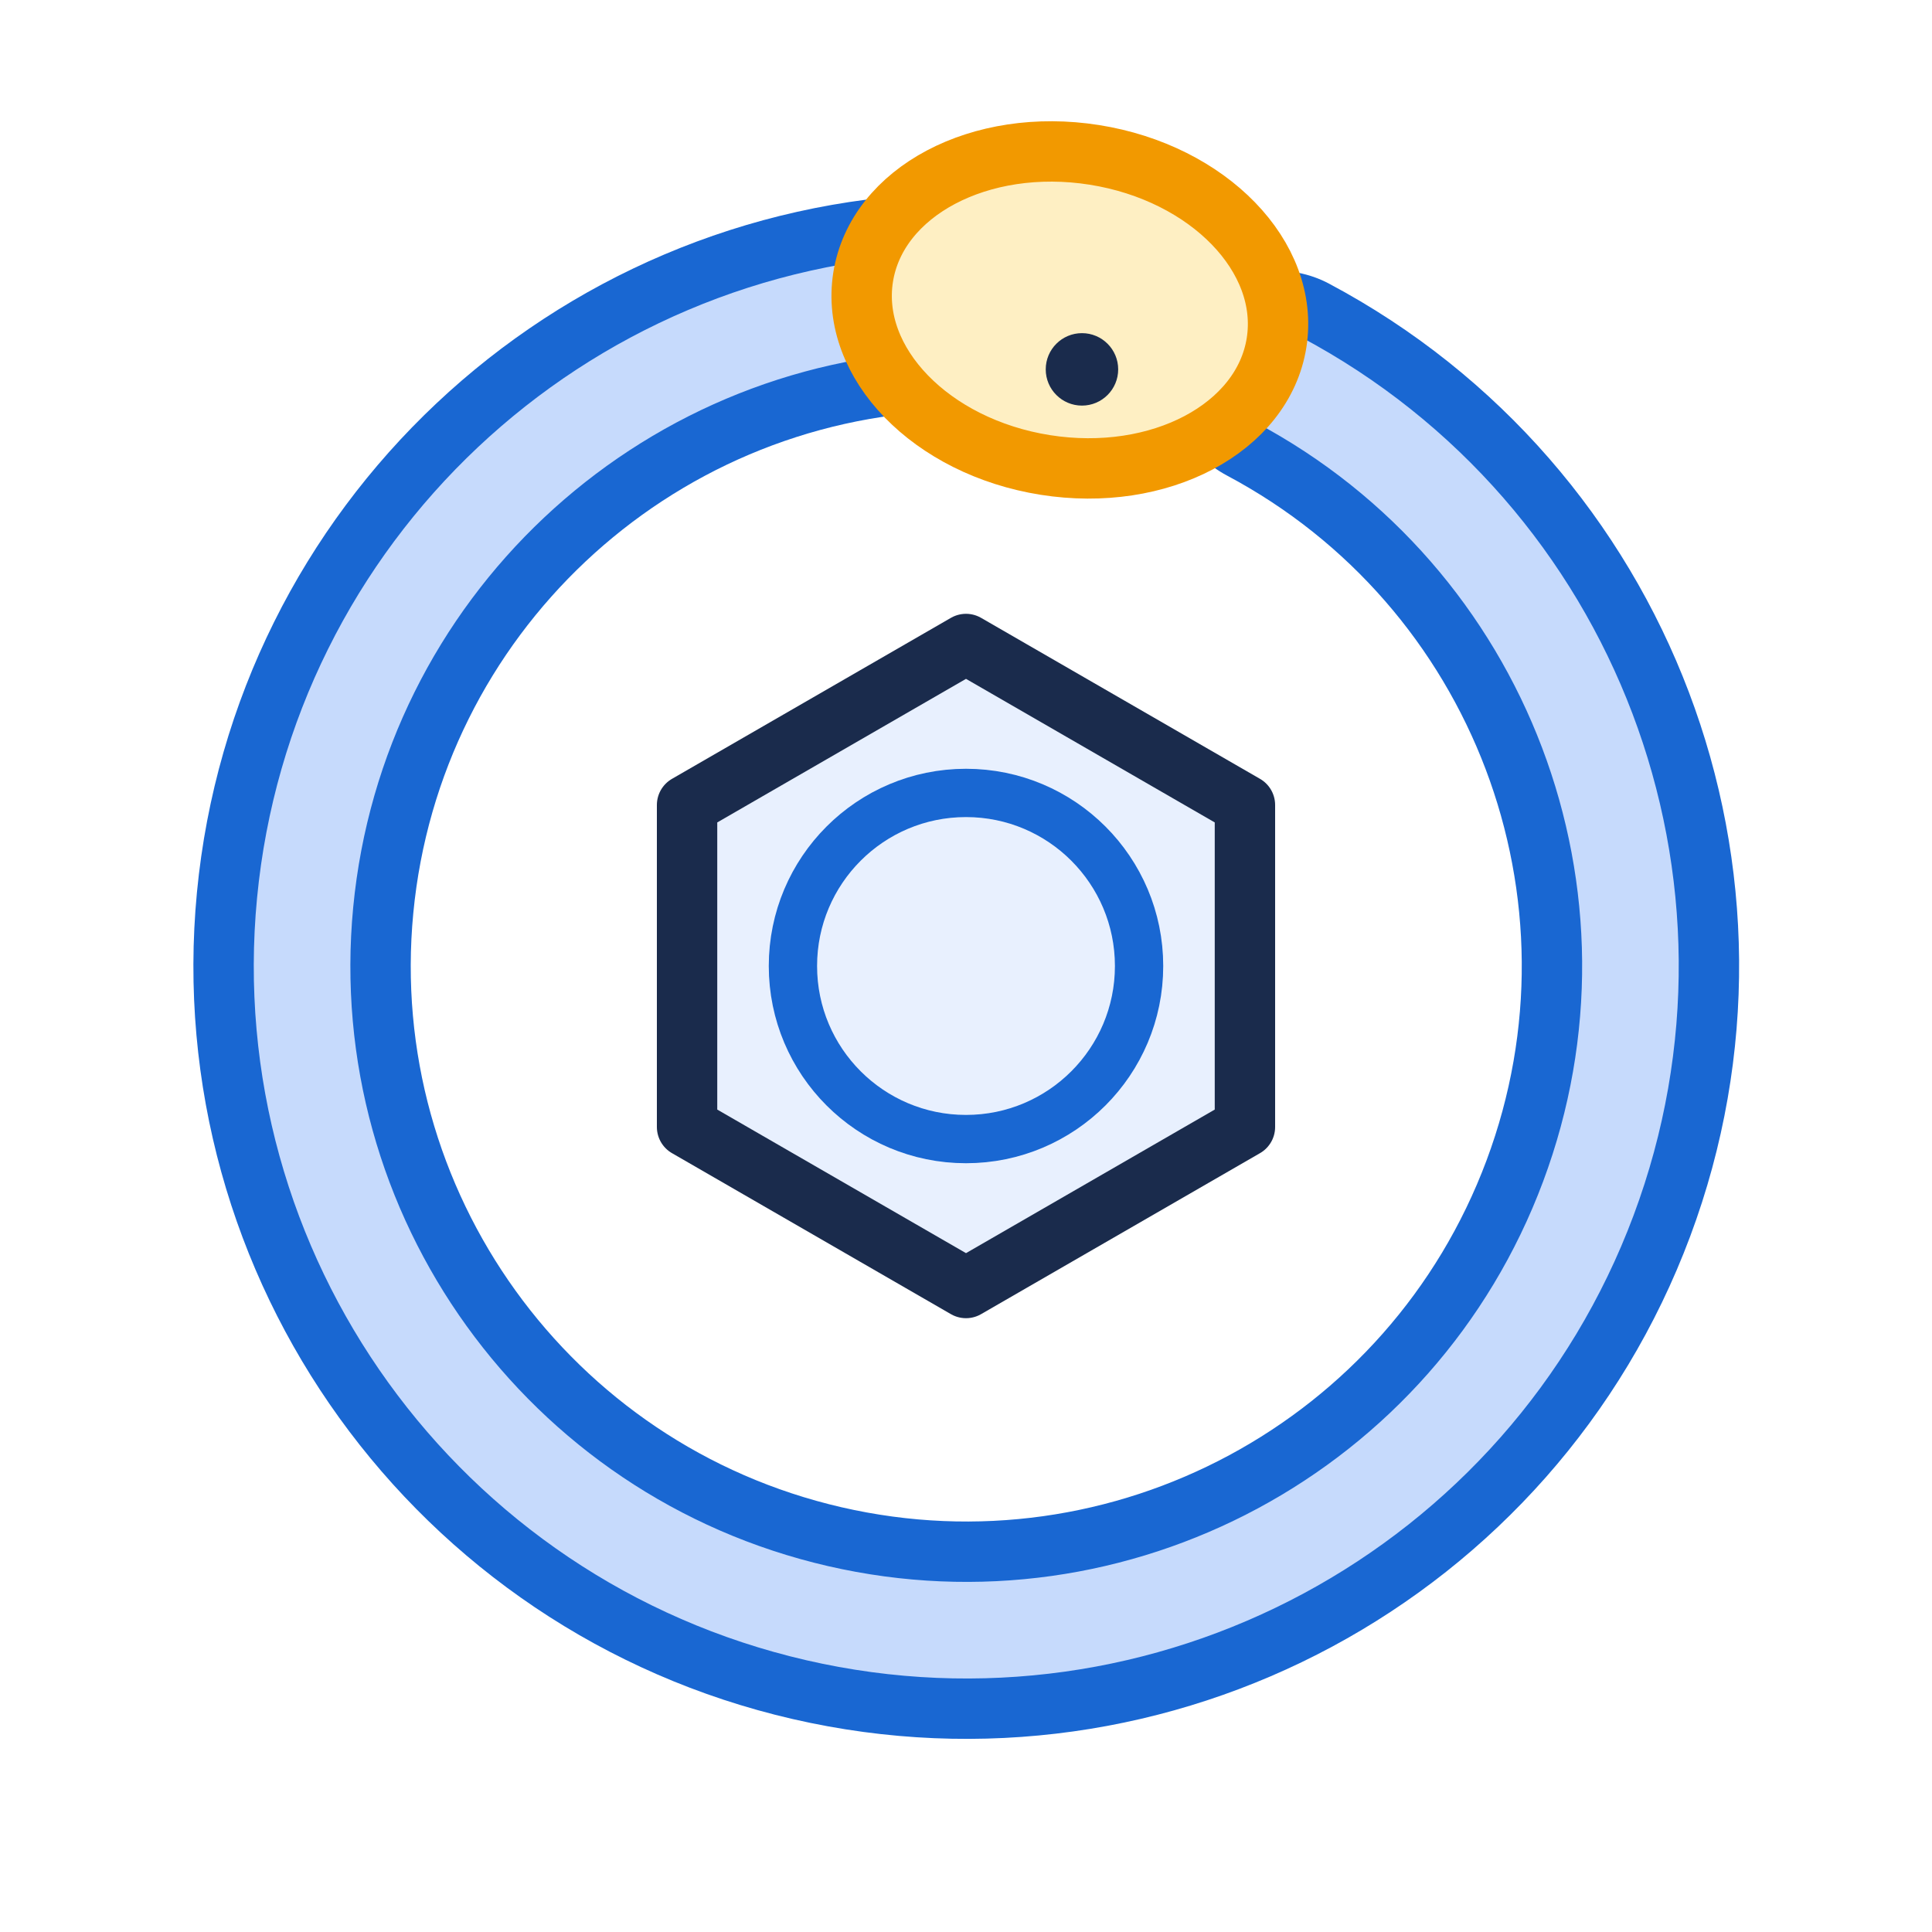
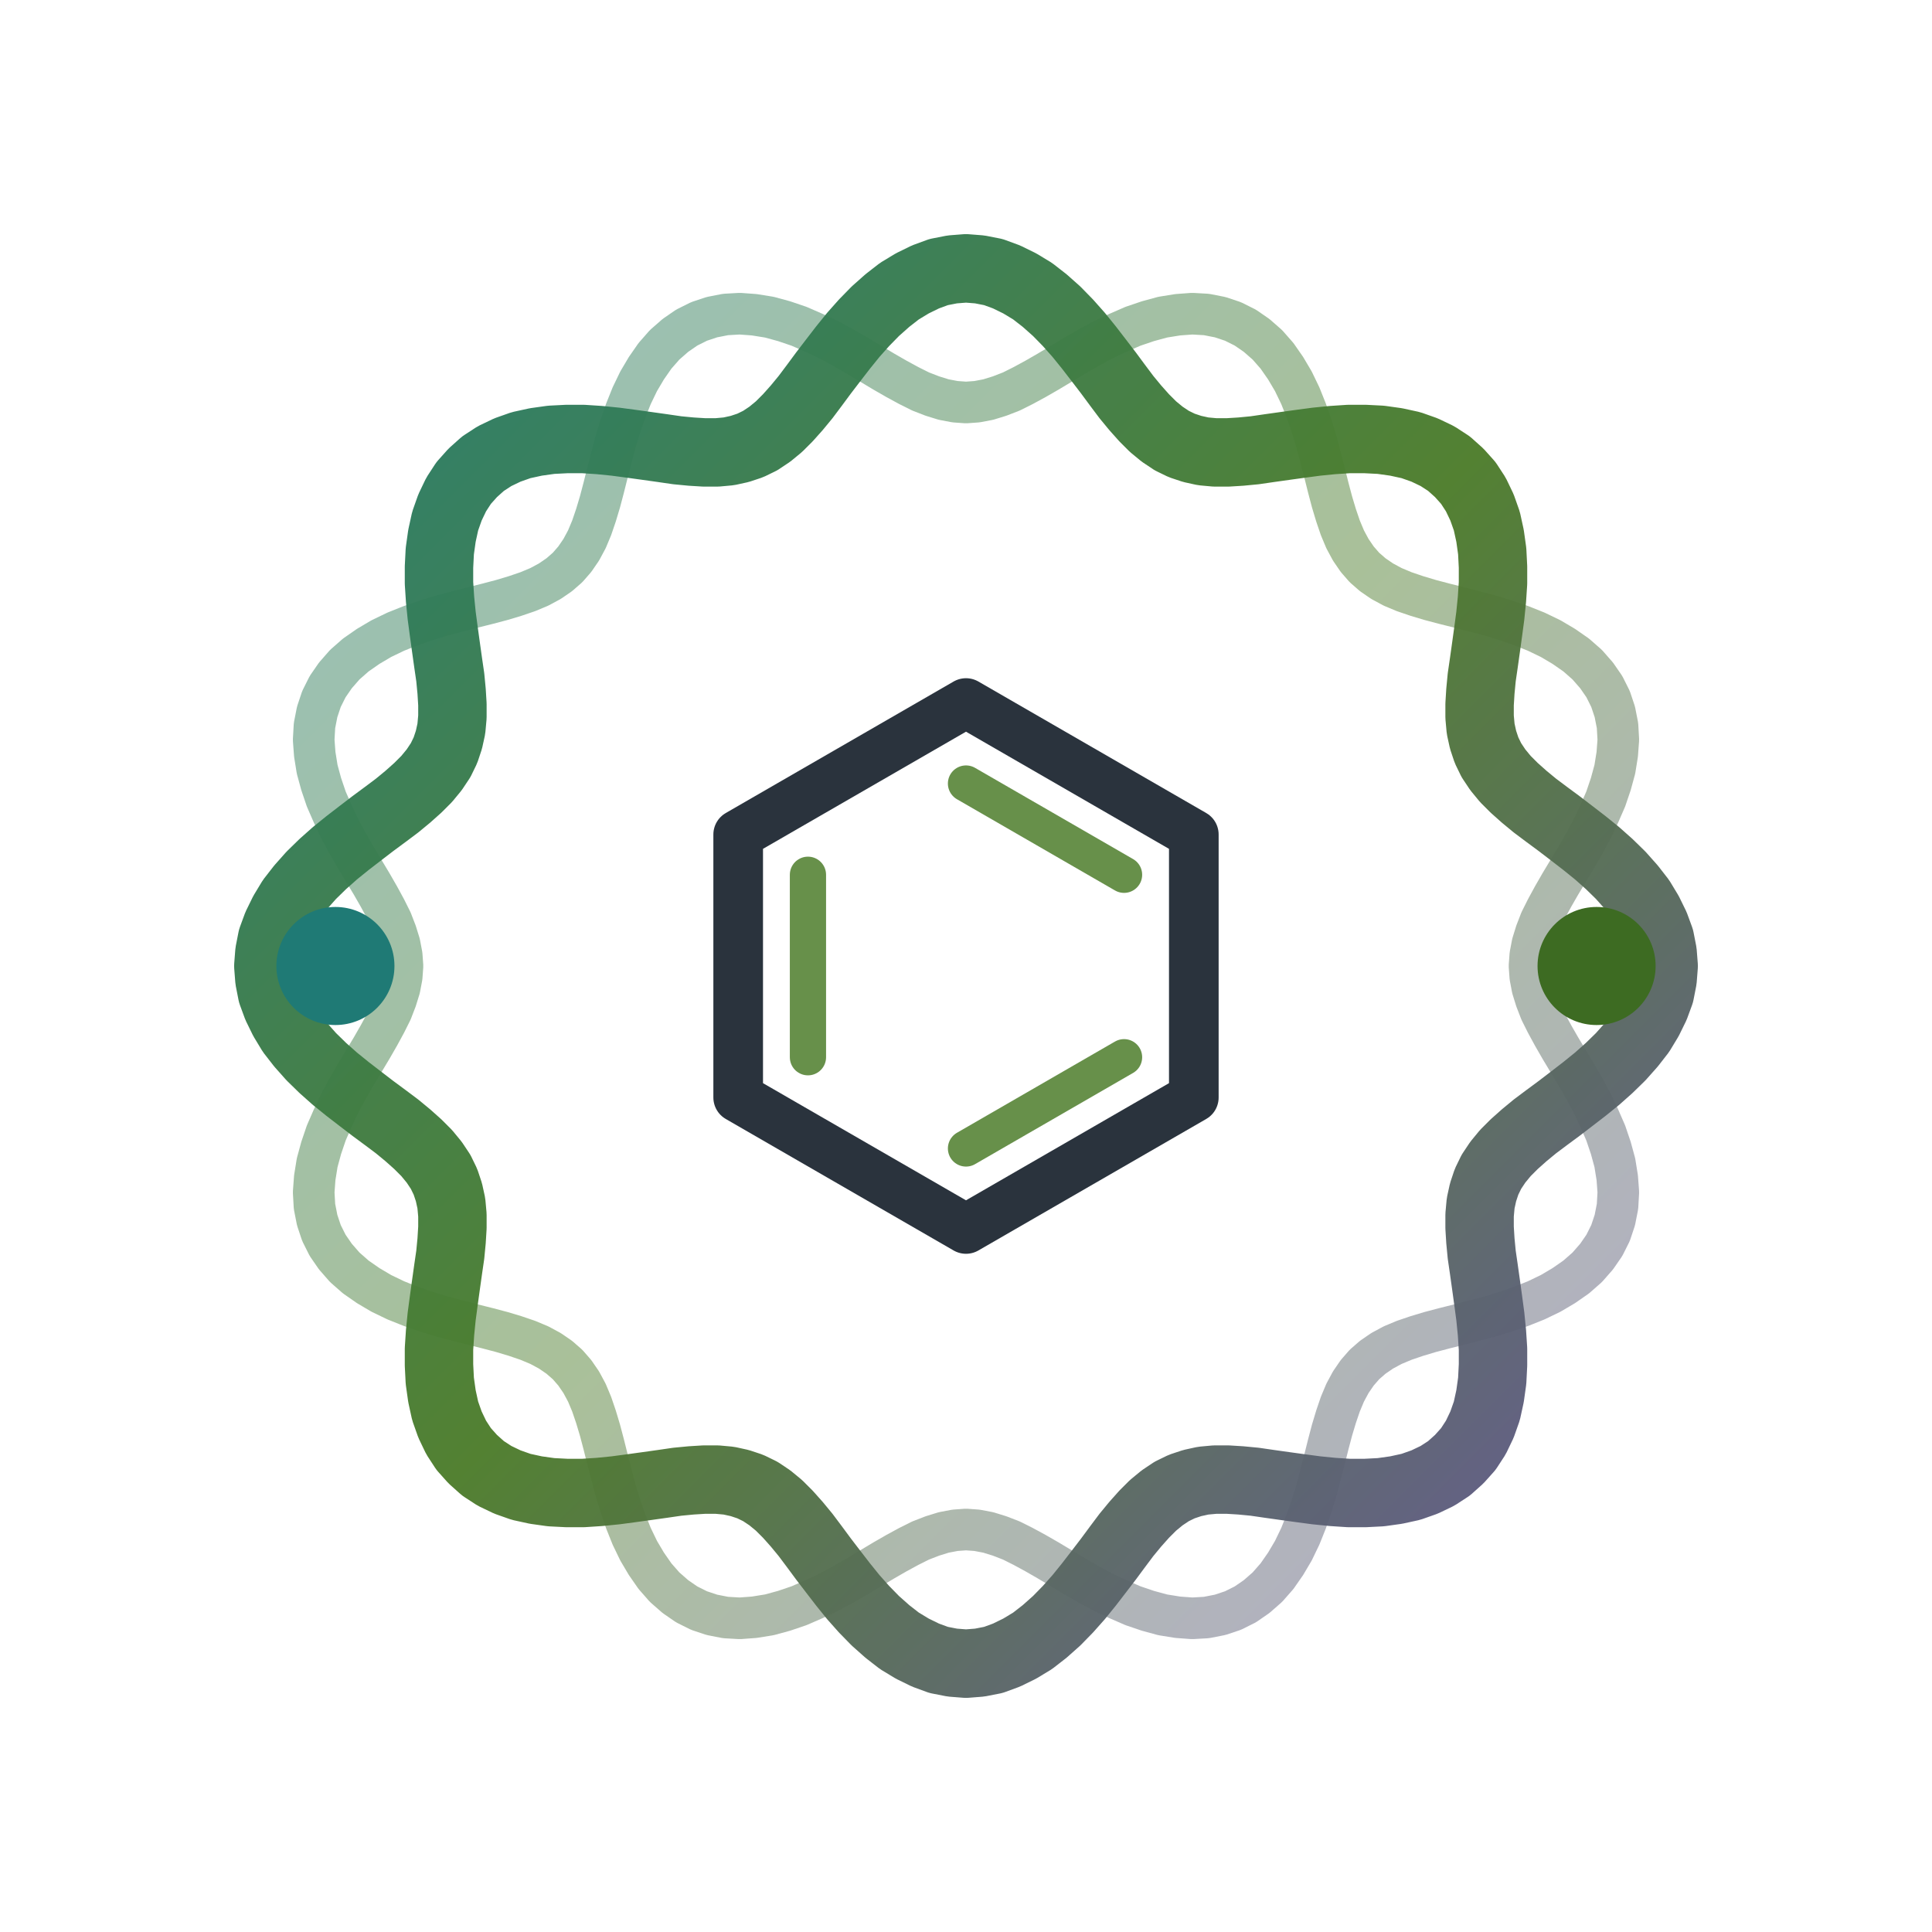
- <svg xmlns="http://www.w3.org/2000/svg" width="48" height="48" viewBox="0 0 48 48">
-   <path d="M30.93 28.00L24.00 32.00L17.07 28.00L17.07 20.00L24.00 16.00L30.93 20.00Z" fill="#e8f0fe" stroke="#1a2b4c" stroke-width="1.5" stroke-linecap="round" stroke-linejoin="round" />
-   <circle cx="24" cy="24" r="4.3" fill="none" stroke="#1967d2" stroke-width="1.2" stroke-linecap="round" stroke-linejoin="round" />
-   <path d="M31.75 9.43A16.5 16.5 0 1 1 23.42 7.51" fill="none" stroke="#1967d2" stroke-width="5.4" stroke-linecap="round" stroke-linejoin="round" />
-   <path d="M31.75 9.43A16.5 16.5 0 1 1 23.42 7.51" fill="none" stroke="#c6dafc" stroke-width="2.4" stroke-linecap="round" stroke-linejoin="round" />
-   <circle cx="31.746" cy="9.431" r="1.2" fill="#c6dafc" />
-   <ellipse cx="26.58" cy="7.70" rx="5.2" ry="3.9" transform="rotate(9 26.58 7.70)" fill="#feefc3" stroke="#f29900" stroke-width="1.5" stroke-linecap="round" stroke-linejoin="round" />
-   <circle cx="26.881" cy="9.177" r="0.9" fill="#1a2b4c" />
+ <svg xmlns="http://www.w3.org/2000/svg" width="72" height="72" viewBox="0 0 72 72" role="img" aria-label="Ouroboros C8 symmetry emblem">
+   <defs>
+     <linearGradient id="g-light" x1="8" y1="8" x2="64" y2="64" gradientUnits="userSpaceOnUse">
+       <stop offset="0" stop-color="#1f7a75" />
+       <stop offset="0.5" stop-color="#4c7c2a" />
+       <stop offset="1" stop-color="#654ea3" />
+     </linearGradient>
+   </defs>
+   <g fill="none" stroke-linecap="round" stroke-linejoin="round">
+     <path d="M 57.00 36.00 L 57.03 36.41 L 57.11 36.83 L 57.24 37.25 L 57.41 37.69 L 57.63 38.13 L 57.88 38.59 L 58.15 39.06 L 58.45 39.56 L 58.75 40.06 L 59.05 40.58 L 59.34 41.12 L 59.60 41.67 L 59.84 42.22 L 60.03 42.78 L 60.18 43.33 L 60.27 43.89 L 60.31 44.43 L 60.28 44.96 L 60.18 45.47 L 60.02 45.95 L 59.79 46.41 L 59.50 46.83 L 59.15 47.23 L 58.74 47.59 L 58.28 47.91 L 57.79 48.20 L 57.25 48.46 L 56.70 48.68 L 56.12 48.88 L 55.54 49.06 L 54.96 49.21 L 54.39 49.36 L 53.83 49.50 L 53.30 49.64 L 52.80 49.79 L 52.33 49.95 L 51.90 50.13 L 51.51 50.34 L 51.16 50.58 L 50.85 50.85 L 50.58 51.16 L 50.34 51.51 L 50.13 51.90 L 49.95 52.33 L 49.79 52.80 L 49.64 53.30 L 49.50 53.83 L 49.36 54.39 L 49.21 54.96 L 49.06 55.54 L 48.88 56.12 L 48.68 56.70 L 48.46 57.25 L 48.20 57.79 L 47.91 58.28 L 47.59 58.74 L 47.23 59.15 L 46.83 59.50 L 46.41 59.79 L 45.95 60.02 L 45.47 60.18 L 44.96 60.28 L 44.43 60.31 L 43.89 60.27 L 43.33 60.18 L 42.78 60.03 L 42.22 59.84 L 41.67 59.60 L 41.12 59.34 L 40.58 59.05 L 40.06 58.75 L 39.56 58.45 L 39.06 58.15 L 38.59 57.88 L 38.13 57.63 L 37.69 57.41 L 37.25 57.24 L 36.83 57.11 L 36.41 57.03 L 36.00 57.00 L 35.59 57.03 L 35.17 57.11 L 34.75 57.24 L 34.31 57.41 L 33.87 57.63 L 33.41 57.88 L 32.94 58.15 L 32.44 58.45 L 31.94 58.75 L 31.42 59.05 L 30.88 59.34 L 30.33 59.60 L 29.78 59.84 L 29.22 60.03 L 28.67 60.18 L 28.11 60.27 L 27.57 60.31 L 27.04 60.28 L 26.53 60.18 L 26.05 60.02 L 25.59 59.79 L 25.17 59.50 L 24.77 59.15 L 24.41 58.74 L 24.09 58.28 L 23.80 57.79 L 23.54 57.25 L 23.32 56.70 L 23.12 56.12 L 22.94 55.54 L 22.79 54.96 L 22.64 54.39 L 22.50 53.83 L 22.36 53.30 L 22.21 52.80 L 22.05 52.33 L 21.87 51.90 L 21.66 51.51 L 21.42 51.16 L 21.15 50.85 L 20.84 50.58 L 20.49 50.34 L 20.10 50.13 L 19.67 49.95 L 19.20 49.79 L 18.70 49.64 L 18.17 49.50 L 17.61 49.36 L 17.04 49.21 L 16.46 49.06 L 15.88 48.88 L 15.30 48.68 L 14.75 48.46 L 14.21 48.20 L 13.72 47.91 L 13.26 47.59 L 12.85 47.23 L 12.50 46.83 L 12.21 46.41 L 11.98 45.95 L 11.82 45.47 L 11.72 44.96 L 11.69 44.43 L 11.73 43.89 L 11.82 43.33 L 11.97 42.78 L 12.16 42.22 L 12.40 41.67 L 12.66 41.12 L 12.95 40.58 L 13.25 40.06 L 13.55 39.56 L 13.85 39.06 L 14.12 38.59 L 14.37 38.13 L 14.59 37.69 L 14.76 37.25 L 14.89 36.83 L 14.97 36.41 L 15.00 36.00 L 14.97 35.59 L 14.89 35.17 L 14.76 34.75 L 14.59 34.31 L 14.37 33.87 L 14.12 33.41 L 13.85 32.94 L 13.55 32.44 L 13.25 31.94 L 12.95 31.42 L 12.66 30.88 L 12.40 30.33 L 12.16 29.78 L 11.97 29.22 L 11.82 28.67 L 11.73 28.11 L 11.69 27.57 L 11.72 27.04 L 11.82 26.53 L 11.98 26.05 L 12.21 25.59 L 12.50 25.17 L 12.85 24.77 L 13.26 24.41 L 13.72 24.09 L 14.21 23.80 L 14.75 23.54 L 15.30 23.32 L 15.88 23.12 L 16.46 22.94 L 17.04 22.79 L 17.61 22.64 L 18.17 22.50 L 18.70 22.36 L 19.20 22.21 L 19.67 22.05 L 20.10 21.87 L 20.49 21.66 L 20.84 21.42 L 21.15 21.15 L 21.42 20.84 L 21.66 20.49 L 21.87 20.10 L 22.05 19.67 L 22.21 19.20 L 22.36 18.70 L 22.50 18.17 L 22.64 17.61 L 22.79 17.04 L 22.94 16.46 L 23.12 15.88 L 23.32 15.30 L 23.54 14.75 L 23.80 14.21 L 24.09 13.72 L 24.41 13.26 L 24.77 12.85 L 25.17 12.50 L 25.59 12.21 L 26.05 11.98 L 26.53 11.82 L 27.04 11.72 L 27.57 11.69 L 28.11 11.73 L 28.67 11.82 L 29.22 11.97 L 29.78 12.16 L 30.33 12.40 L 30.88 12.66 L 31.42 12.95 L 31.94 13.25 L 32.44 13.55 L 32.94 13.85 L 33.41 14.12 L 33.87 14.37 L 34.31 14.59 L 34.75 14.76 L 35.17 14.89 L 35.59 14.97 L 36.00 15.00 L 36.41 14.97 L 36.83 14.89 L 37.25 14.76 L 37.69 14.59 L 38.13 14.37 L 38.59 14.12 L 39.06 13.85 L 39.56 13.55 L 40.06 13.25 L 40.58 12.95 L 41.12 12.66 L 41.67 12.40 L 42.22 12.16 L 42.78 11.97 L 43.33 11.82 L 43.89 11.73 L 44.43 11.69 L 44.96 11.72 L 45.47 11.82 L 45.95 11.98 L 46.41 12.21 L 46.83 12.50 L 47.23 12.85 L 47.59 13.26 L 47.91 13.72 L 48.20 14.21 L 48.46 14.75 L 48.68 15.30 L 48.88 15.88 L 49.06 16.46 L 49.21 17.04 L 49.36 17.61 L 49.50 18.17 L 49.64 18.70 L 49.79 19.20 L 49.95 19.67 L 50.13 20.10 L 50.34 20.49 L 50.58 20.84 L 50.85 21.15 L 51.16 21.42 L 51.51 21.66 L 51.90 21.87 L 52.33 22.05 L 52.80 22.21 L 53.30 22.36 L 53.83 22.50 L 54.39 22.64 L 54.96 22.79 L 55.54 22.94 L 56.12 23.12 L 56.70 23.32 L 57.25 23.54 L 57.79 23.80 L 58.28 24.09 L 58.74 24.41 L 59.15 24.77 L 59.50 25.17 L 59.79 25.59 L 60.02 26.05 L 60.18 26.53 L 60.28 27.04 L 60.31 27.57 L 60.27 28.11 L 60.18 28.67 L 60.03 29.22 L 59.84 29.78 L 59.60 30.33 L 59.34 30.88 L 59.05 31.42 L 58.75 31.94 L 58.45 32.44 L 58.15 32.94 L 57.88 33.41 L 57.63 33.87 L 57.41 34.31 L 57.24 34.75 L 57.11 35.17 L 57.03 35.59 L 57.00 36.00 Z" stroke="url(#g-light)" stroke-width="1.55" opacity="0.48" />
+     <path d="M 62.00 36.00 L 61.96 36.51 L 61.86 37.02 L 61.68 37.51 L 61.44 38.00 L 61.15 38.48 L 60.80 38.93 L 60.40 39.38 L 59.97 39.80 L 59.52 40.20 L 59.05 40.58 L 58.57 40.95 L 58.10 41.31 L 57.64 41.65 L 57.20 41.98 L 56.80 42.31 L 56.43 42.64 L 56.10 42.97 L 55.82 43.31 L 55.58 43.67 L 55.40 44.04 L 55.27 44.43 L 55.18 44.84 L 55.14 45.28 L 55.14 45.75 L 55.17 46.24 L 55.22 46.76 L 55.30 47.31 L 55.38 47.88 L 55.46 48.46 L 55.54 49.06 L 55.60 49.66 L 55.64 50.27 L 55.64 50.87 L 55.61 51.46 L 55.53 52.03 L 55.41 52.58 L 55.23 53.09 L 55.00 53.57 L 54.72 54.00 L 54.38 54.38 L 54.00 54.72 L 53.57 55.00 L 53.09 55.23 L 52.58 55.41 L 52.03 55.53 L 51.46 55.61 L 50.87 55.64 L 50.27 55.64 L 49.66 55.60 L 49.06 55.54 L 48.46 55.46 L 47.88 55.38 L 47.31 55.30 L 46.76 55.22 L 46.24 55.17 L 45.75 55.14 L 45.28 55.14 L 44.84 55.18 L 44.43 55.27 L 44.04 55.40 L 43.67 55.58 L 43.31 55.82 L 42.97 56.10 L 42.64 56.43 L 42.31 56.80 L 41.98 57.20 L 41.65 57.64 L 41.31 58.10 L 40.95 58.57 L 40.58 59.05 L 40.20 59.52 L 39.80 59.97 L 39.38 60.40 L 38.93 60.80 L 38.48 61.15 L 38.00 61.44 L 37.51 61.68 L 37.02 61.86 L 36.51 61.96 L 36.00 62.00 L 35.49 61.96 L 34.98 61.86 L 34.49 61.68 L 34.00 61.44 L 33.52 61.15 L 33.07 60.80 L 32.62 60.40 L 32.20 59.97 L 31.80 59.52 L 31.42 59.05 L 31.05 58.57 L 30.69 58.10 L 30.35 57.64 L 30.02 57.20 L 29.69 56.80 L 29.36 56.43 L 29.03 56.10 L 28.69 55.82 L 28.33 55.58 L 27.96 55.40 L 27.57 55.27 L 27.16 55.18 L 26.72 55.14 L 26.25 55.14 L 25.76 55.17 L 25.24 55.22 L 24.69 55.30 L 24.12 55.38 L 23.54 55.46 L 22.94 55.54 L 22.34 55.60 L 21.73 55.64 L 21.13 55.64 L 20.54 55.61 L 19.97 55.53 L 19.42 55.41 L 18.91 55.23 L 18.43 55.00 L 18.00 54.72 L 17.62 54.38 L 17.28 54.00 L 17.00 53.57 L 16.77 53.09 L 16.59 52.58 L 16.47 52.03 L 16.39 51.46 L 16.36 50.87 L 16.36 50.27 L 16.40 49.66 L 16.46 49.06 L 16.54 48.46 L 16.62 47.88 L 16.70 47.31 L 16.78 46.76 L 16.83 46.24 L 16.86 45.75 L 16.86 45.28 L 16.82 44.84 L 16.73 44.43 L 16.60 44.04 L 16.42 43.67 L 16.18 43.31 L 15.90 42.97 L 15.57 42.64 L 15.20 42.31 L 14.80 41.98 L 14.36 41.65 L 13.90 41.31 L 13.43 40.95 L 12.95 40.58 L 12.48 40.20 L 12.03 39.80 L 11.60 39.38 L 11.20 38.93 L 10.85 38.48 L 10.56 38.00 L 10.32 37.51 L 10.14 37.02 L 10.04 36.51 L 10.00 36.00 L 10.04 35.49 L 10.14 34.98 L 10.32 34.49 L 10.56 34.00 L 10.85 33.52 L 11.20 33.07 L 11.60 32.62 L 12.03 32.20 L 12.48 31.80 L 12.95 31.42 L 13.43 31.05 L 13.90 30.69 L 14.36 30.35 L 14.80 30.02 L 15.20 29.69 L 15.57 29.36 L 15.90 29.03 L 16.18 28.69 L 16.42 28.33 L 16.60 27.96 L 16.73 27.57 L 16.82 27.16 L 16.86 26.72 L 16.86 26.25 L 16.83 25.76 L 16.78 25.24 L 16.70 24.69 L 16.62 24.12 L 16.54 23.54 L 16.46 22.94 L 16.40 22.34 L 16.36 21.73 L 16.36 21.13 L 16.39 20.54 L 16.47 19.97 L 16.59 19.42 L 16.77 18.91 L 17.00 18.43 L 17.28 18.00 L 17.62 17.62 L 18.00 17.28 L 18.43 17.00 L 18.91 16.77 L 19.42 16.59 L 19.97 16.47 L 20.54 16.39 L 21.13 16.36 L 21.73 16.36 L 22.34 16.40 L 22.94 16.46 L 23.54 16.54 L 24.12 16.62 L 24.69 16.70 L 25.24 16.78 L 25.76 16.83 L 26.25 16.86 L 26.72 16.86 L 27.16 16.82 L 27.57 16.73 L 27.96 16.60 L 28.33 16.42 L 28.69 16.18 L 29.03 15.90 L 29.36 15.57 L 29.69 15.20 L 30.02 14.80 L 30.35 14.36 L 30.69 13.90 L 31.05 13.43 L 31.42 12.95 L 31.80 12.48 L 32.20 12.03 L 32.62 11.60 L 33.07 11.20 L 33.52 10.85 L 34.00 10.56 L 34.49 10.32 L 34.98 10.14 L 35.49 10.04 L 36.00 10.00 L 36.51 10.04 L 37.02 10.14 L 37.51 10.32 L 38.00 10.56 L 38.48 10.85 L 38.93 11.20 L 39.38 11.60 L 39.80 12.03 L 40.20 12.48 L 40.58 12.95 L 40.95 13.43 L 41.31 13.90 L 41.65 14.36 L 41.98 14.80 L 42.31 15.20 L 42.64 15.57 L 42.97 15.90 L 43.31 16.18 L 43.67 16.42 L 44.04 16.60 L 44.43 16.73 L 44.84 16.82 L 45.28 16.86 L 45.75 16.86 L 46.24 16.83 L 46.76 16.78 L 47.31 16.70 L 47.88 16.62 L 48.46 16.54 L 49.06 16.46 L 49.66 16.40 L 50.27 16.36 L 50.87 16.36 L 51.46 16.39 L 52.03 16.47 L 52.58 16.59 L 53.09 16.77 L 53.57 17.00 L 54.00 17.28 L 54.38 17.62 L 54.72 18.00 L 55.00 18.43 L 55.23 18.91 L 55.41 19.42 L 55.53 19.97 L 55.61 20.54 L 55.64 21.13 L 55.64 21.73 L 55.60 22.34 L 55.54 22.94 L 55.46 23.54 L 55.38 24.12 L 55.30 24.69 L 55.22 25.24 L 55.17 25.76 L 55.14 26.25 L 55.14 26.72 L 55.18 27.16 L 55.27 27.57 L 55.40 27.96 L 55.58 28.33 L 55.82 28.69 L 56.10 29.03 L 56.43 29.36 L 56.80 29.69 L 57.20 30.02 L 57.64 30.35 L 58.10 30.69 L 58.57 31.05 L 59.05 31.42 L 59.52 31.80 L 59.97 32.20 L 60.40 32.62 L 60.80 33.07 L 61.15 33.52 L 61.44 34.00 L 61.68 34.49 L 61.86 34.98 L 61.96 35.49 L 62.00 36.00 Z" stroke="url(#g-light)" stroke-width="2.55" opacity="0.96" />
+     <path d="M 36.00 26.20 L 44.49 31.10 L 44.49 40.90 L 36.00 45.80 L 27.51 40.90 L 27.51 31.10 Z" stroke="#18222d" stroke-width="1.85" opacity="0.92" />
+     <g stroke="#4c7c2a" stroke-width="1.35" opacity="0.85">
+       <line x1="36.00" y1="29.20" x2="41.89" y2="32.60" />
+       <line x1="41.89" y1="39.40" x2="36.00" y2="42.80" />
+       <line x1="30.11" y1="39.40" x2="30.11" y2="32.60" />
+     </g>
+     <circle cx="59.5" cy="36.0" r="2.2" fill="#3d6b22" stroke="none" />
+     <circle cx="12.5" cy="36.0" r="2.2" fill="#1f7a75" stroke="none" />
+   </g>
</svg>
